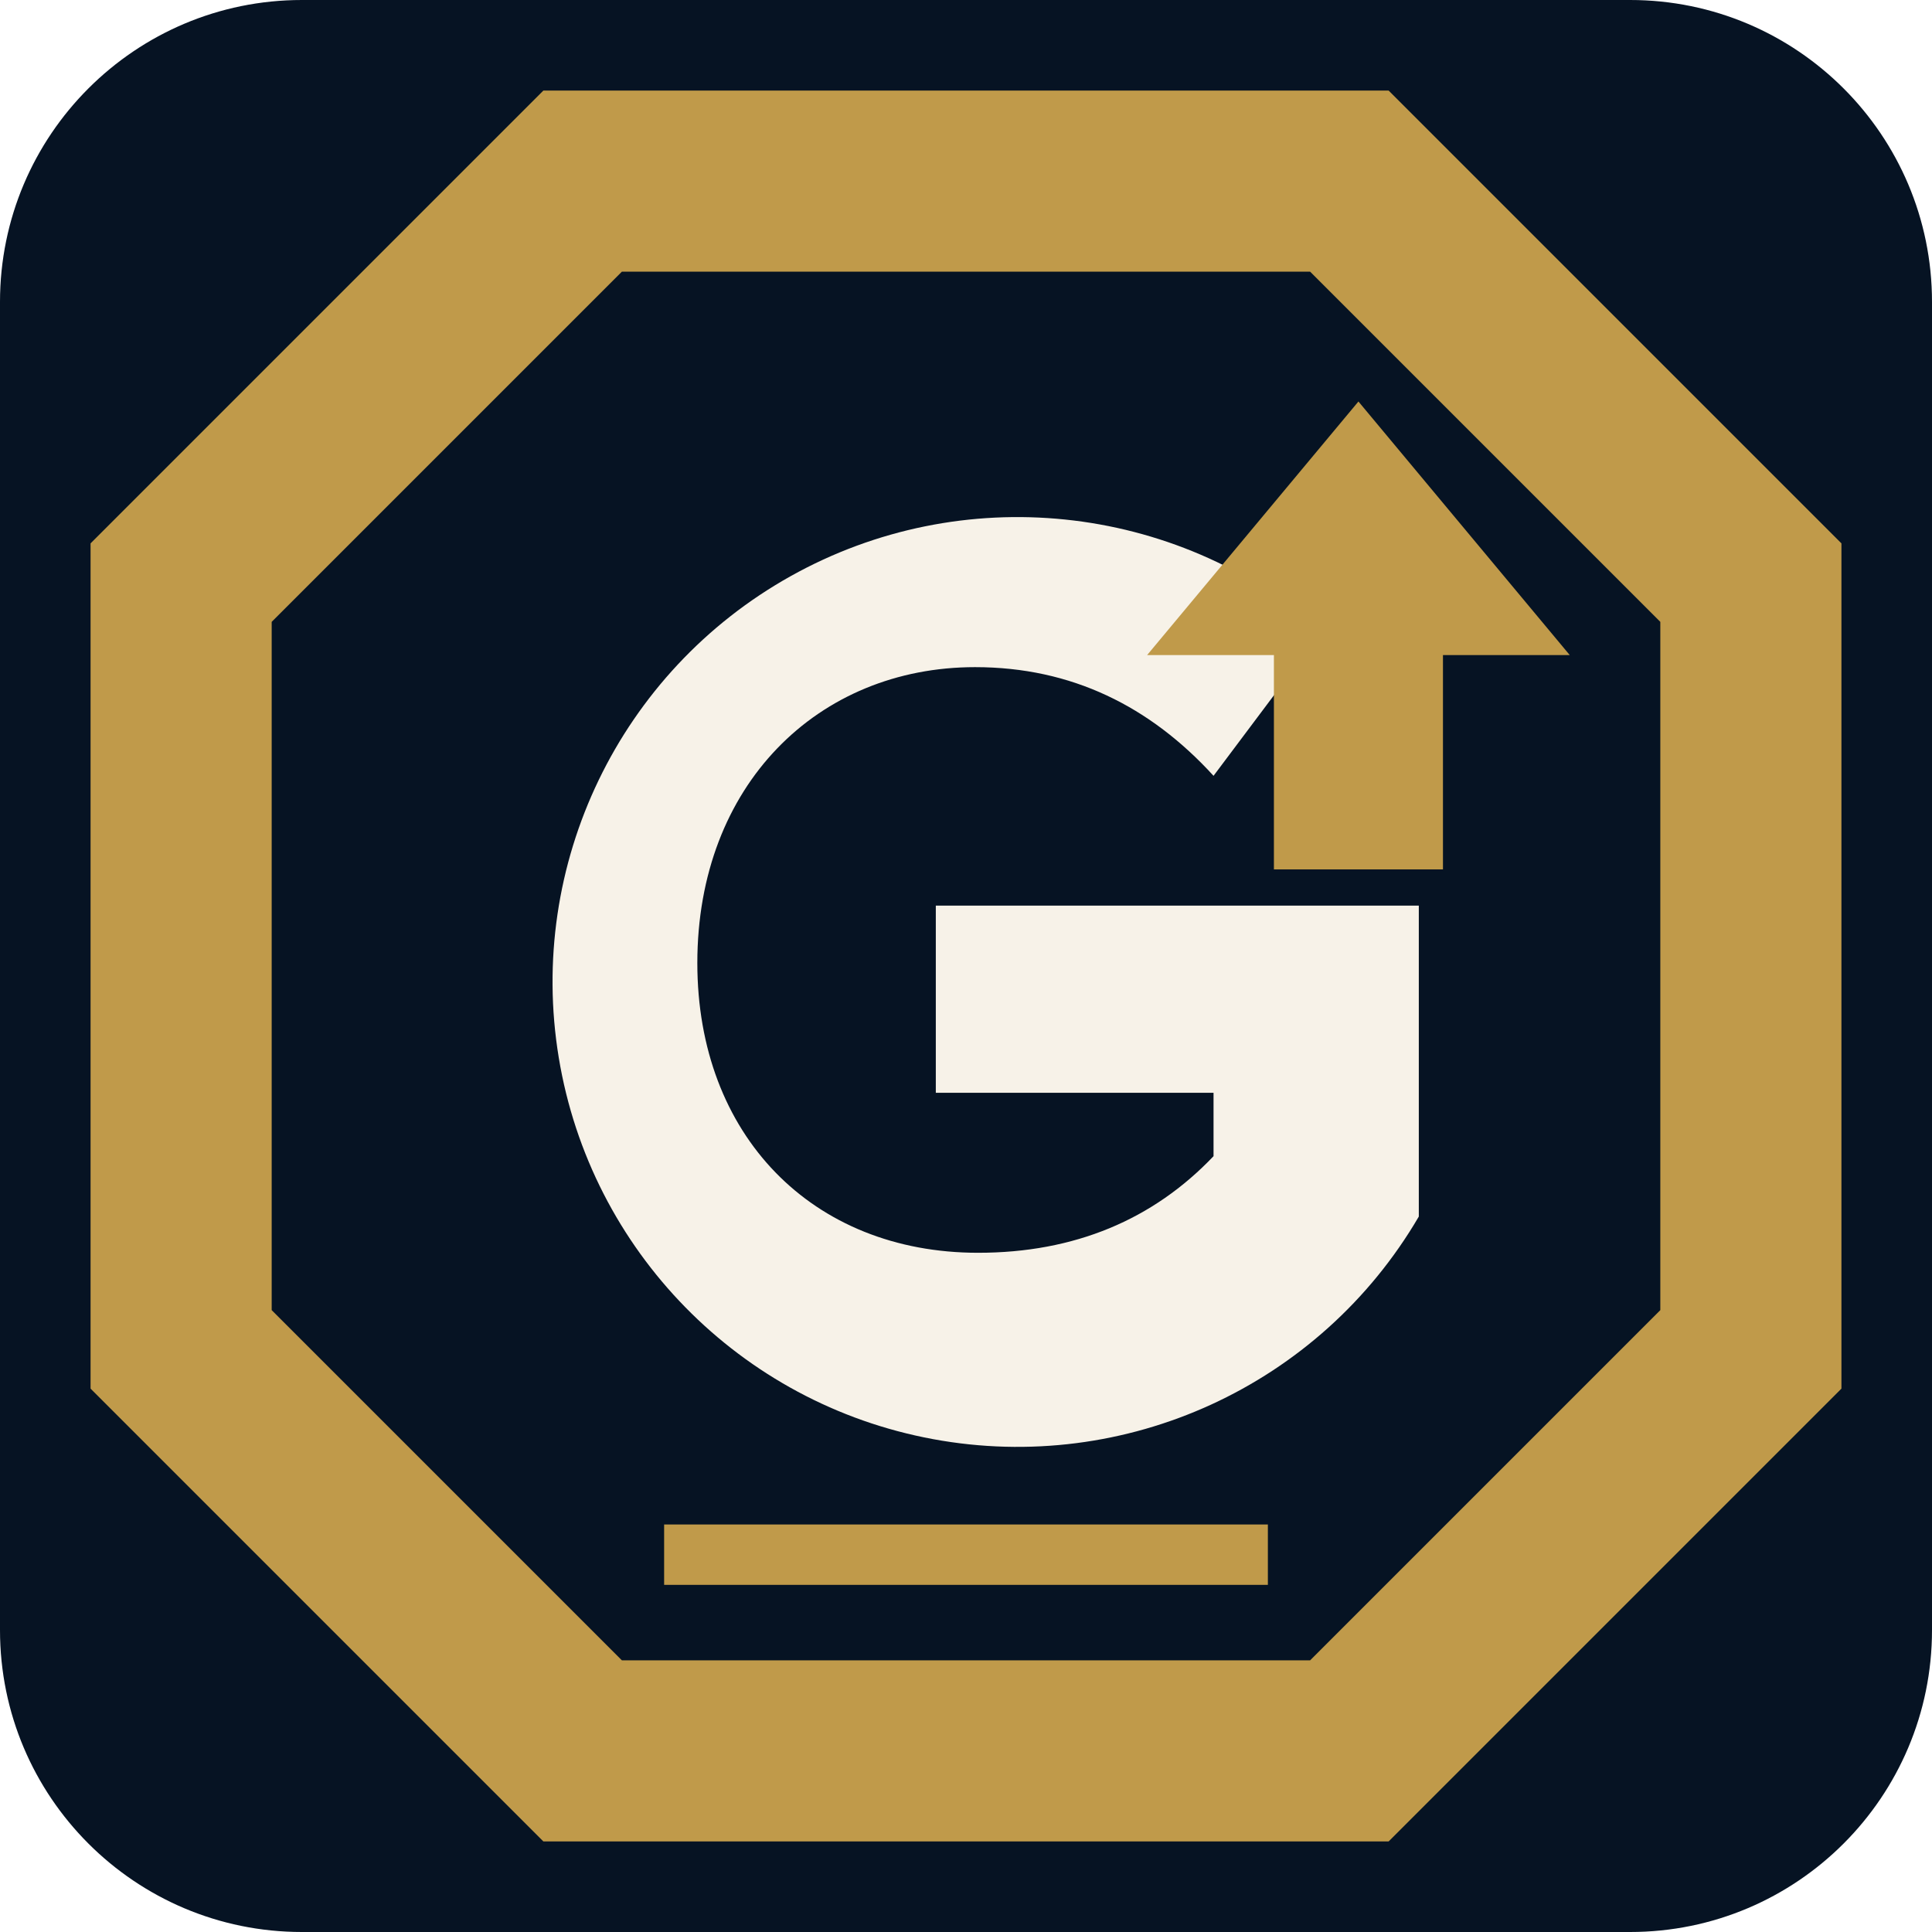
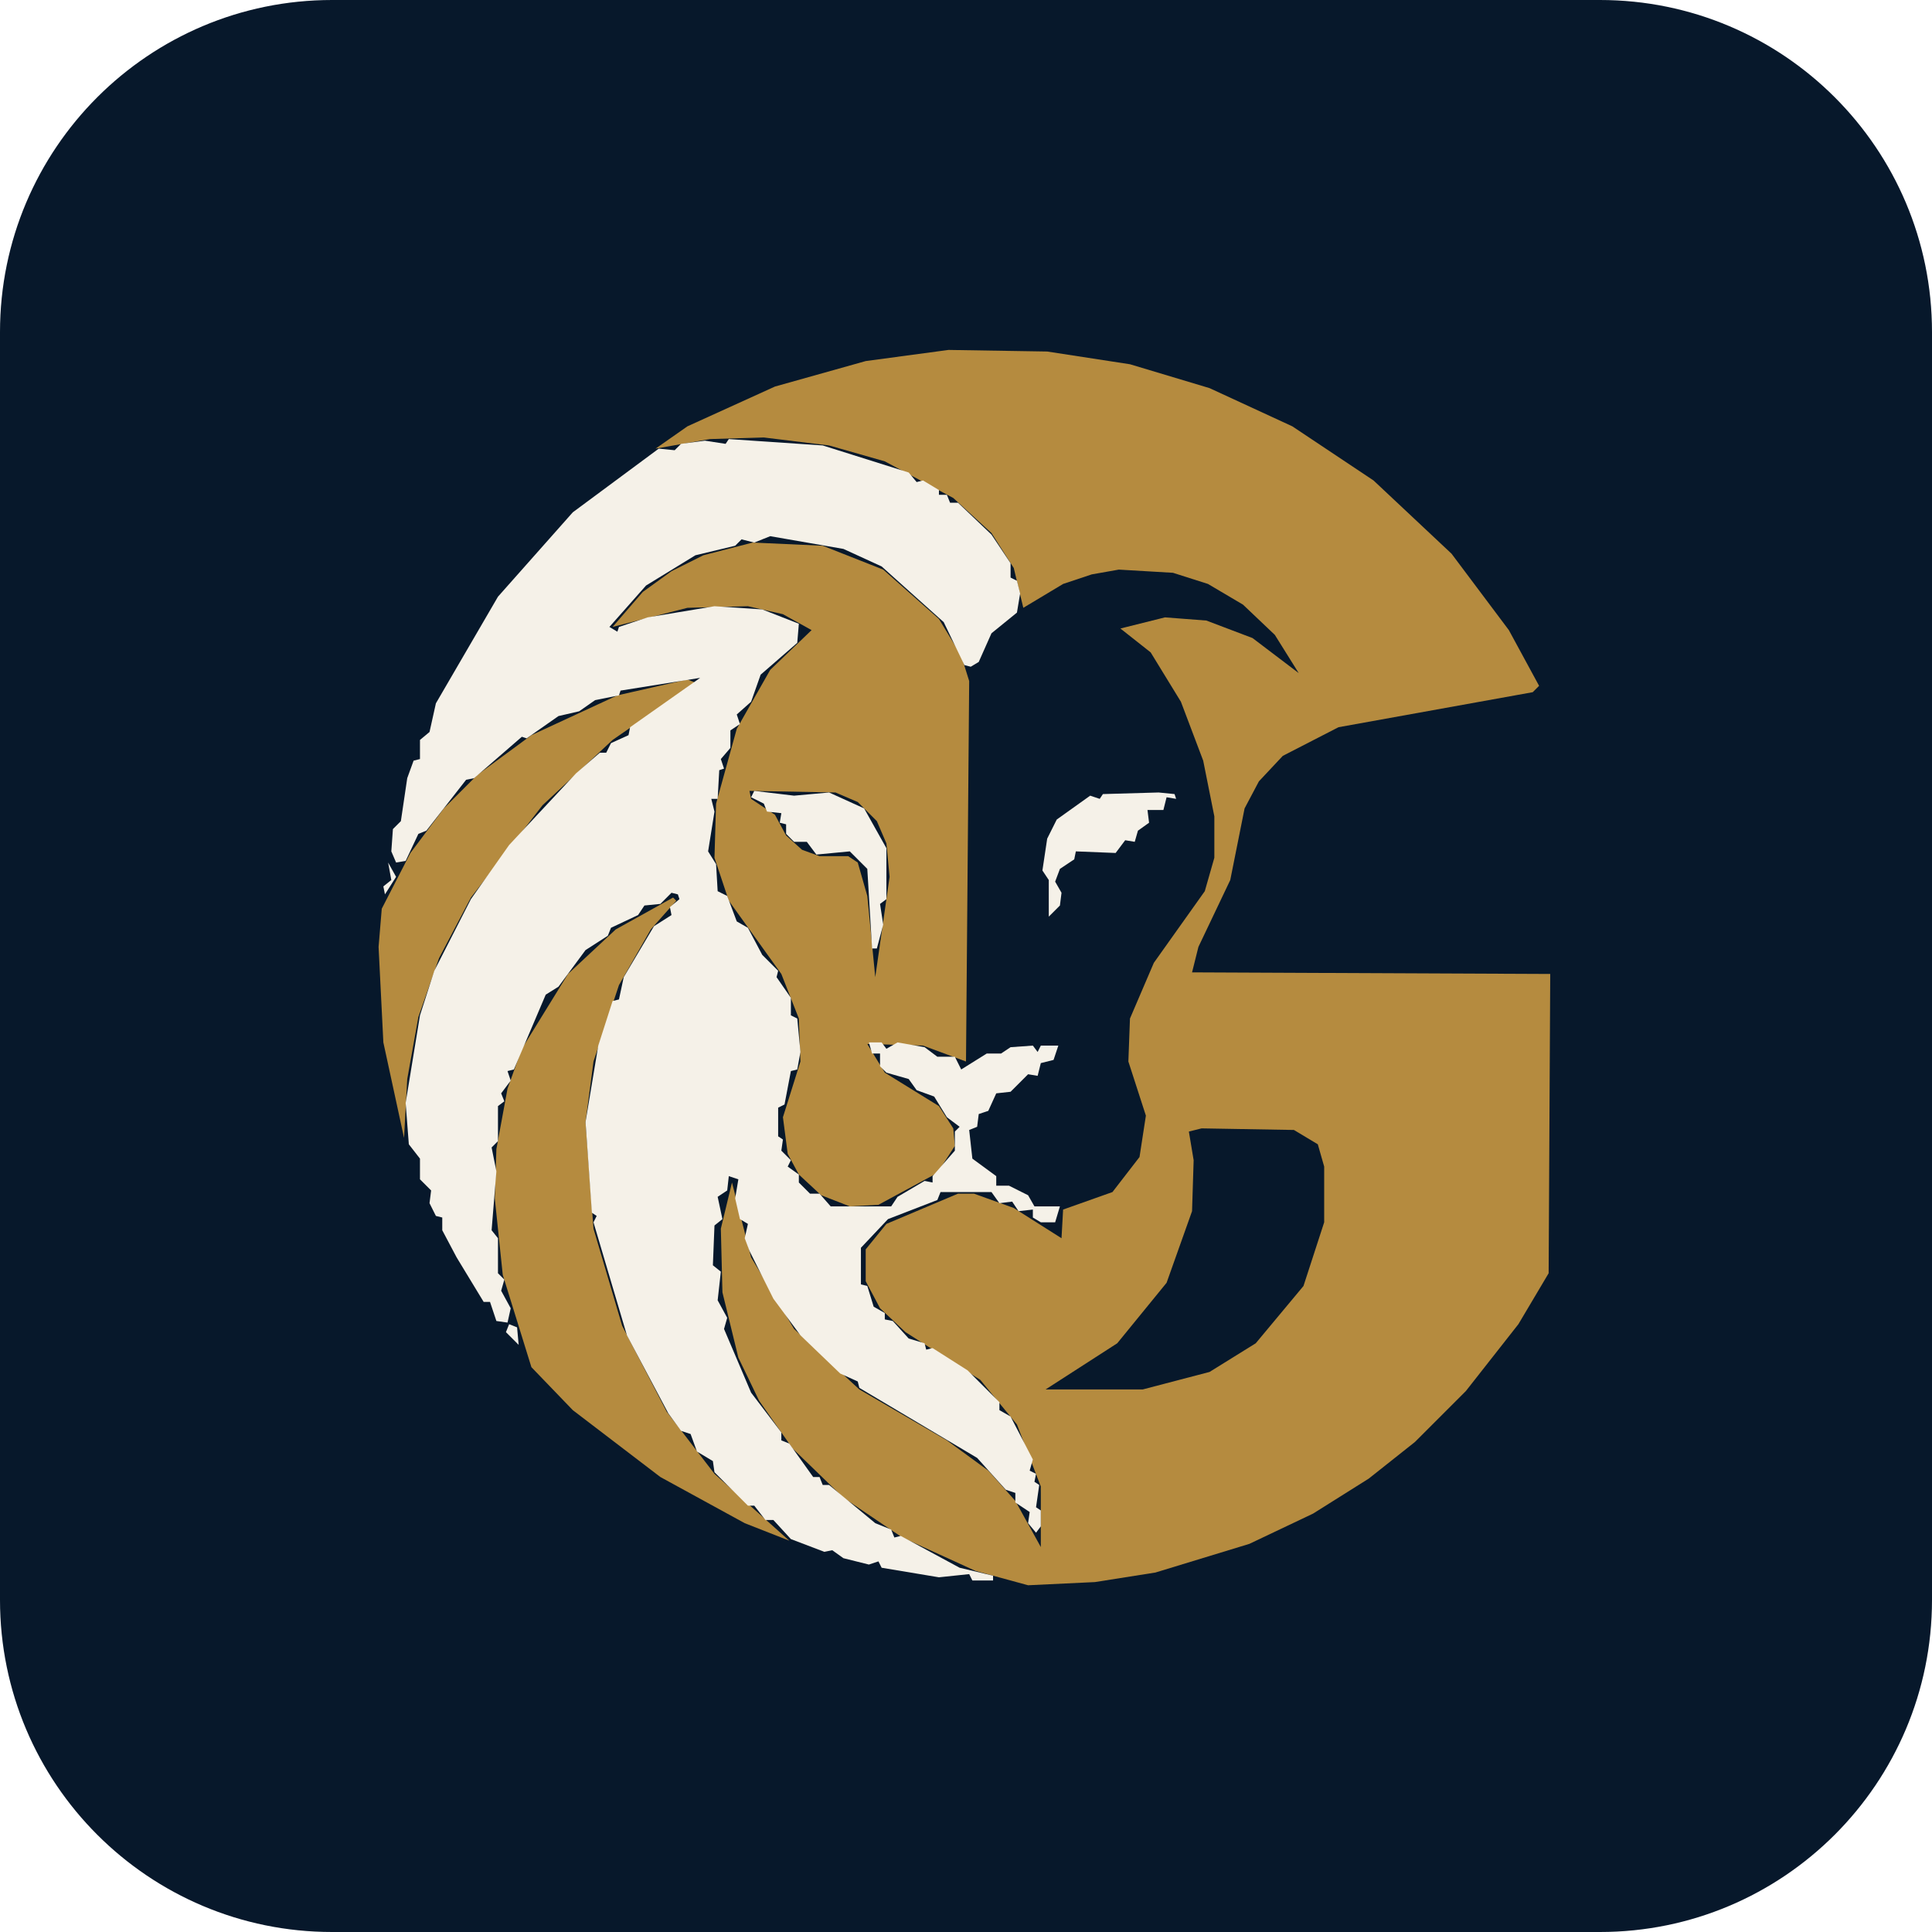
- <svg xmlns="http://www.w3.org/2000/svg" viewBox="0 0 64 64">
-   <rect width="64" height="64" rx="10" fill="#061323" />
-   <path fill="#c09a4a" fill-rule="evenodd" d="M18 3h28l15 15v28L46 61H18L3 46V18L18 3Zm2.6 6L9 20.6v22.8L20.6 55h22.8L55 43.4V20.6L43.4 9H20.6Z" />
-   <path fill="#f7f2e8" d="M43.8 20.9A15.4 15.4 0 1 0 47 40.3V30H31v6.2h9.2v2.1c-2 2.1-4.6 3.2-7.8 3.2-5.5 0-9.3-3.9-9.3-9.6 0-5.9 4-9.8 9.2-9.8 3.2 0 5.8 1.3 7.9 3.6l3.6-4.8Z" />
-   <path fill="#c09a4a" d="m45 13.3 7 8.4h-4.2v7.1h-5.6v-7.1H38l7-8.4ZM22 50.5h20v2H22z" />
+ <svg xmlns="http://www.w3.org/2000/svg" viewBox="0 0 64 64" role="img">
+   <rect width="64" height="64" rx="11" fill="#07182b" />
+   <g transform="translate(5 5) scale(.05273438)">
+     <path d="M501,125L563,126L615,134L665,149L717,173L768,207L817,253L853,301L872,336L868,340L746,362L711,380L696,396L687,413L678,458L658,500L654,516L879,517L878,705L859,737L826,779L794,811L765,834L730,856L690,875L631,893L593,899L551,901L518,892L472,871L435,846L403,815L382,785L369,758L359,717L358,677L365,648L377,695L404,740L445,778L500,810L526,829L543,848L559,877L559,839L544,800L521,772L474,742L458,727L449,710L449,690L462,674L507,655L517,655L542,664L572,683L573,665L604,654L621,632L625,606L614,572L615,545L630,510L662,465L668,444L668,418L661,383L647,346L628,315L609,300L637,293L663,295L692,306L721,328L706,304L686,285L664,272L642,265L608,263L591,266L573,272L548,287L542,262L528,240L504,218L461,195L426,185L385,180L351,181L317,187L337,173L392,148L449,132ZM378,246L422,248L460,263L495,294L509,317L514,333L512,572L485,562L450,561L461,579L495,600L504,614L505,625L494,642L457,662L439,663L421,656L407,643L400,630L397,607L408,572L407,545L396,517L363,471L354,444L355,410L368,363L389,326L415,301L397,291L375,286L337,287L290,299L309,277L327,264L347,254ZM337,332L342,334L290,370L246,411L201,469L181,507L168,544L161,583L159,620L146,560L143,500L145,476L163,441L184,413L205,392L239,367L293,342ZM376,402L377,407L392,417L399,430L409,439L420,443L438,443L444,447L450,468L455,519L464,456L462,435L456,421L444,409L430,403ZM328,469L330,471L314,489L294,524L278,572L273,610L278,677L296,738L324,792L354,831L401,873L373,862L320,833L265,791L239,764L221,706L216,658L217,627L224,589L233,564L262,517L292,489ZM660,614L652,616L655,634L654,666L638,711L607,749L562,778L623,778L665,767L694,749L724,713L737,673L737,638L733,624L718,615Z" fill="#b58b3f" fill-rule="evenodd" />
+     <path d="M363,181L422,185L476,202L481,208L485,207L495,213L495,216L500,216L502,221L507,221L528,241L540,259L540,268L544,270L546,278L544,290L528,303L520,321L515,324L511,323L498,296L459,261L435,250L389,242L379,246L371,244L367,248L342,254L311,273L288,299L293,302L294,299L312,293L354,286L384,288L407,297L406,309L383,329L377,346L368,354L370,360L364,364L364,375L358,382L360,388L357,389L356,407L352,407L354,415L350,440L355,448L356,465L362,468L368,484L375,488L384,505L394,515L393,519L402,532L402,543L406,545L408,566L406,577L402,578L398,599L394,601L394,619L397,621L396,628L402,634L400,638L407,643L407,648L414,655L420,655L427,663L465,663L469,657L486,647L491,648L491,644L505,628L505,616L508,613L500,607L492,594L481,590L476,583L462,579L458,575L458,567L453,567L451,560L459,560L462,564L469,560L486,563L494,569L505,569L509,577L525,567L534,567L540,563L554,562L557,566L559,562L570,562L567,571L559,573L557,581L551,580L540,591L531,592L526,603L520,605L519,613L514,615L516,633L531,644L531,650L539,650L551,656L555,663L571,663L568,673L559,673L554,670L554,665L545,666L541,660L533,661L528,654L496,654L494,659L463,671L446,689L446,712L450,713L454,726L461,730L461,734L466,735L476,746L486,749L487,753L491,752L513,766L533,786L533,791L540,795L554,822L552,829L556,831L555,836L558,838L556,852L559,854L559,864L556,868L551,862L552,855L543,849L543,843L537,841L519,821L445,777L444,773L433,768L408,744L391,721L376,691L373,683L375,674L370,671L367,658L369,646L363,644L362,653L356,657L359,671L354,675L353,700L358,704L356,722L362,733L360,740L377,780L396,805L396,810L401,812L416,833L420,833L422,838L426,838L455,862L465,866L467,871L471,870L508,890L529,895L529,898L516,898L514,894L495,896L459,890L457,886L451,888L435,884L428,879L423,880L402,872L391,860L386,860L379,851L375,851L354,830L353,823L343,817L339,806L333,804L325,793L299,744L278,673L280,669L277,667L273,610L281,562L290,534L294,533L297,519L316,487L327,480L326,475L332,470L331,467L327,466L320,473L310,474L306,480L289,488L287,493L273,502L256,525L248,530L228,577L224,578L226,584L220,592L222,597L218,600L218,622L214,626L217,641L214,678L218,683L218,705L222,709L220,716L226,727L224,736L217,735L213,723L209,723L192,695L183,678L183,670L179,669L175,661L176,653L169,646L169,633L162,624L160,598L169,543L178,515L201,470L225,436L267,391L282,378L286,378L289,372L300,367L301,362L345,331L295,339L294,342L279,345L269,352L256,355L236,369L233,368L203,394L198,395L173,427L168,429L160,446L154,447L151,440L152,426L157,421L161,394L165,383L169,382L169,370L175,365L179,347L218,280L265,227L319,187L329,188L333,184L348,182L361,184ZM379,402L404,405L426,403L448,413L462,438L462,470L458,473L460,486L456,501L453,501L450,451L439,440L418,442L412,434L404,434L399,429L399,423L395,422L396,416L387,415L385,410L377,406ZM633,403L643,404L644,407L638,406L636,414L626,414L627,422L620,427L618,434L612,433L606,441L581,440L580,445L571,451L568,459L572,466L571,474L564,481L564,458L560,452L563,432L569,420L590,405L596,407L598,404ZM149,447L154,456L147,467L146,462L151,458ZM225,737L230,739L231,750L223,742Z" fill="#f5f1e8" fill-rule="evenodd" />
+   </g>
</svg>
